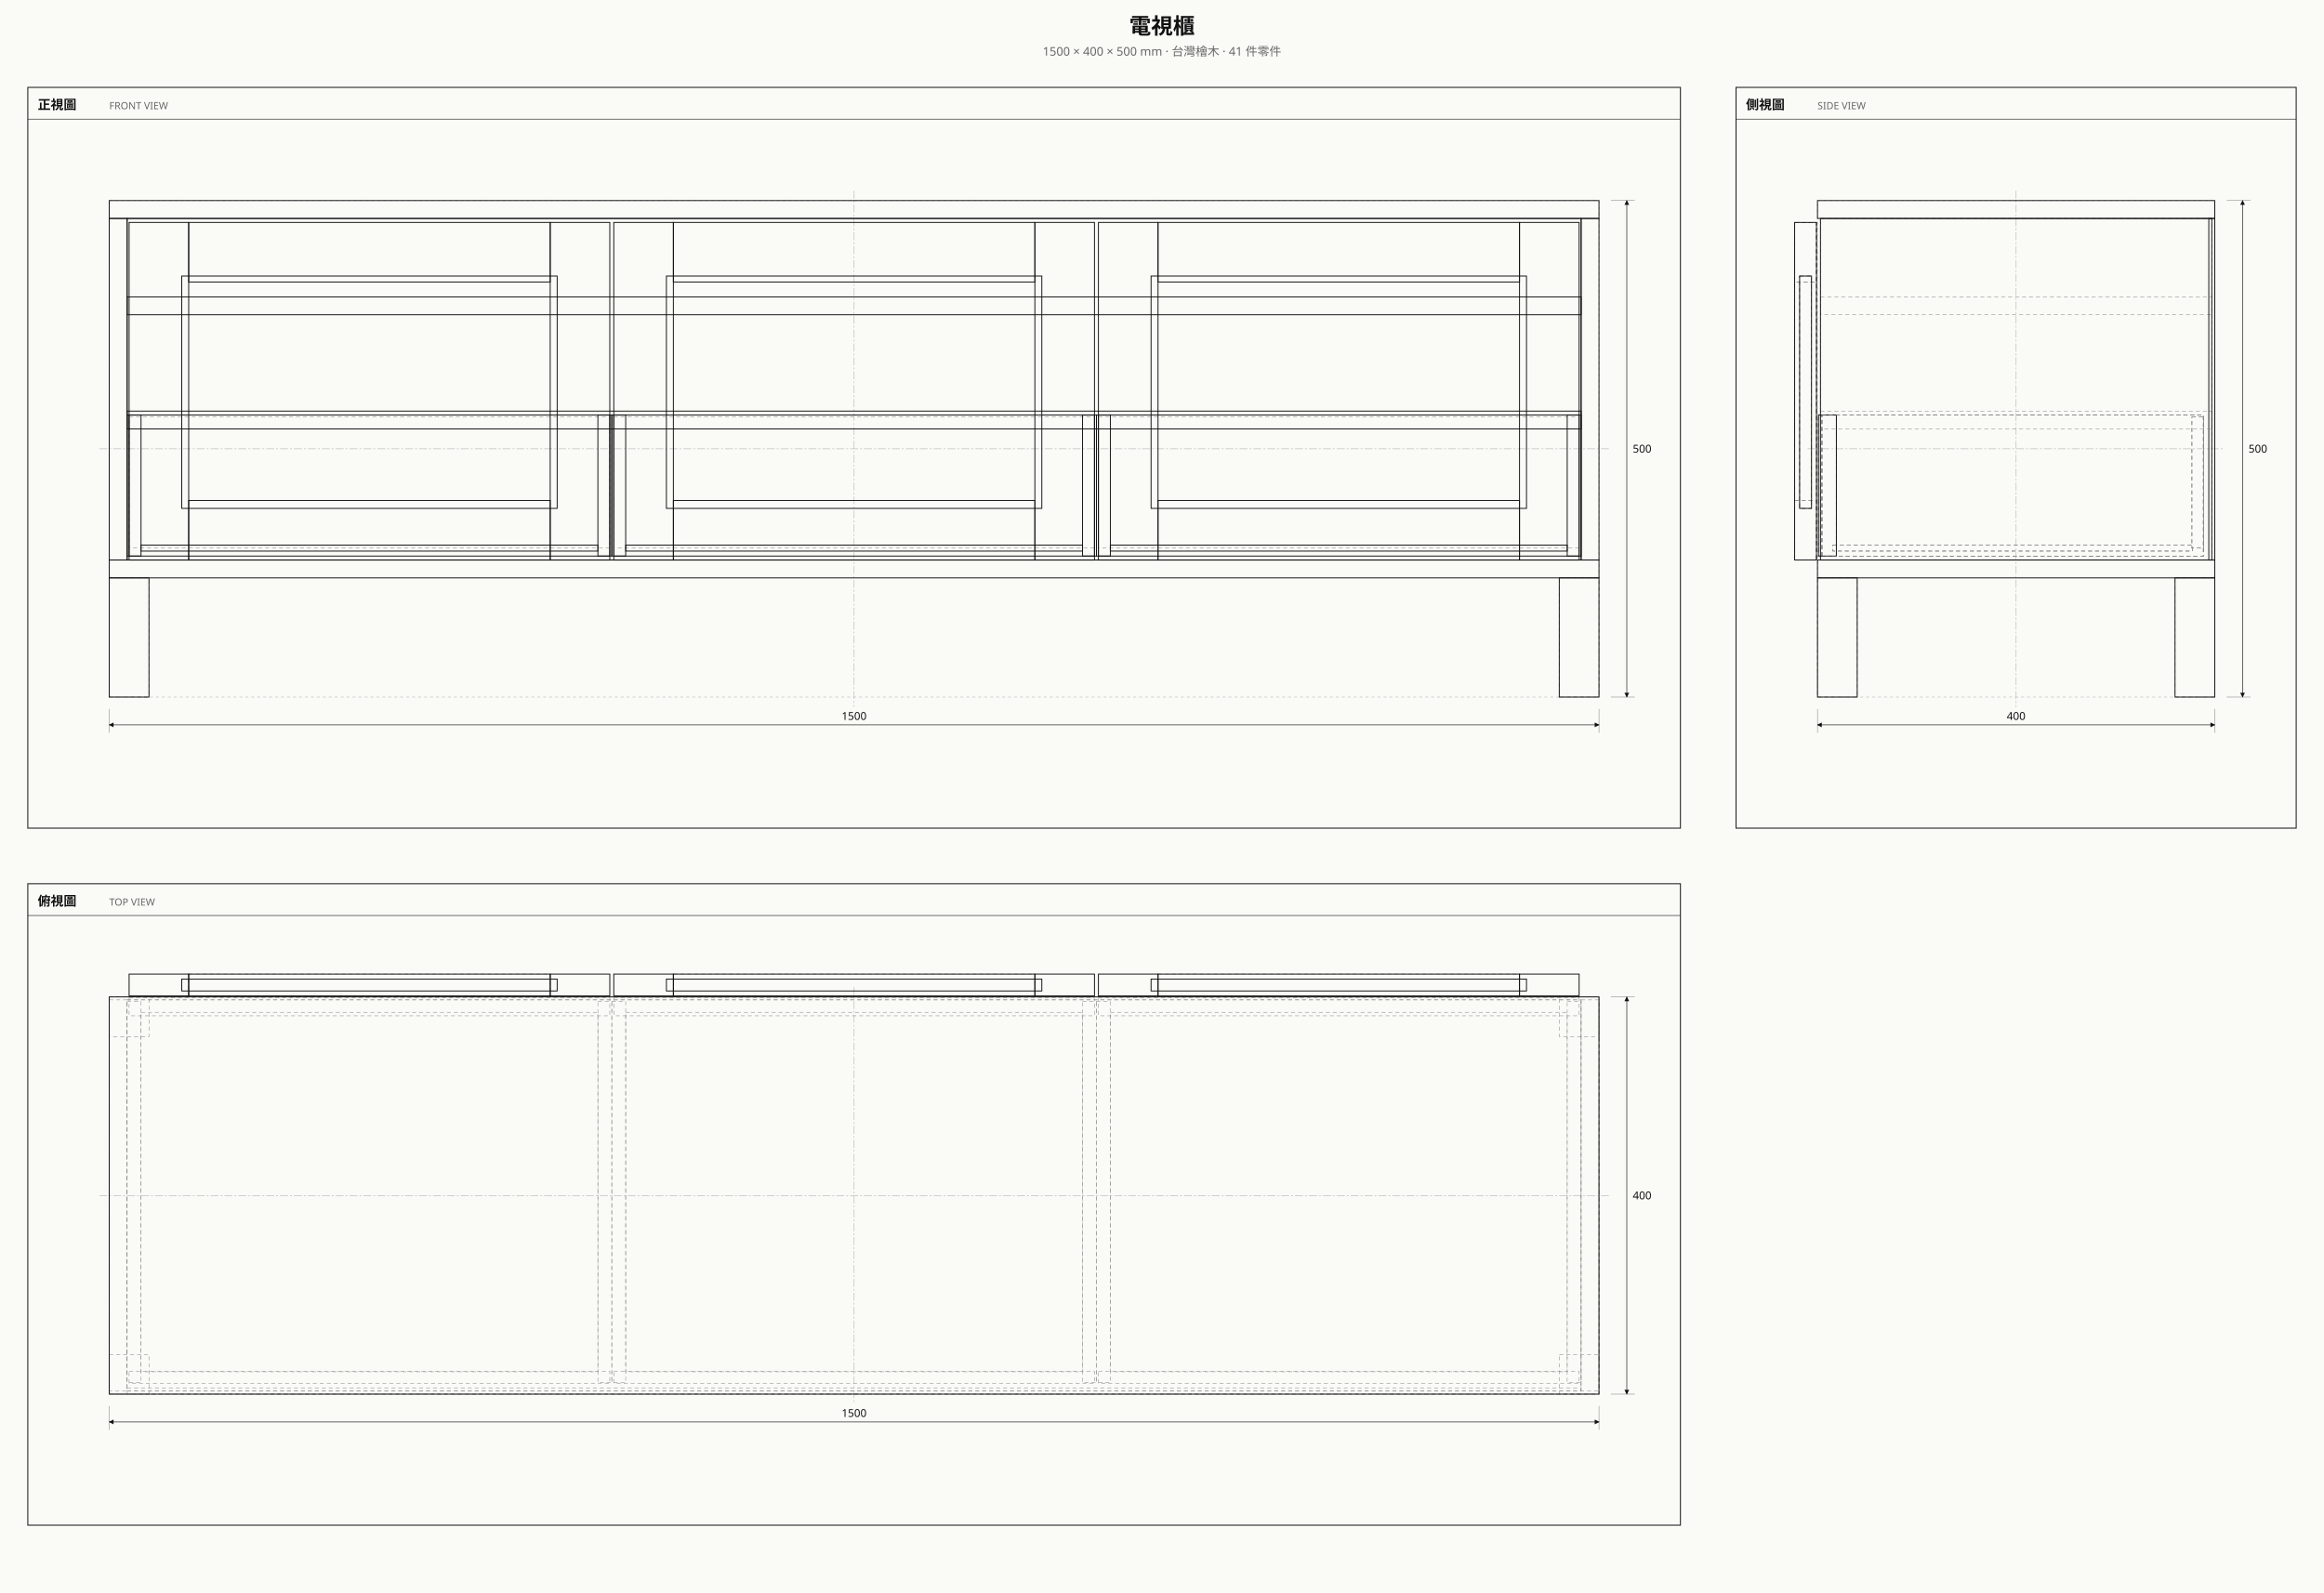
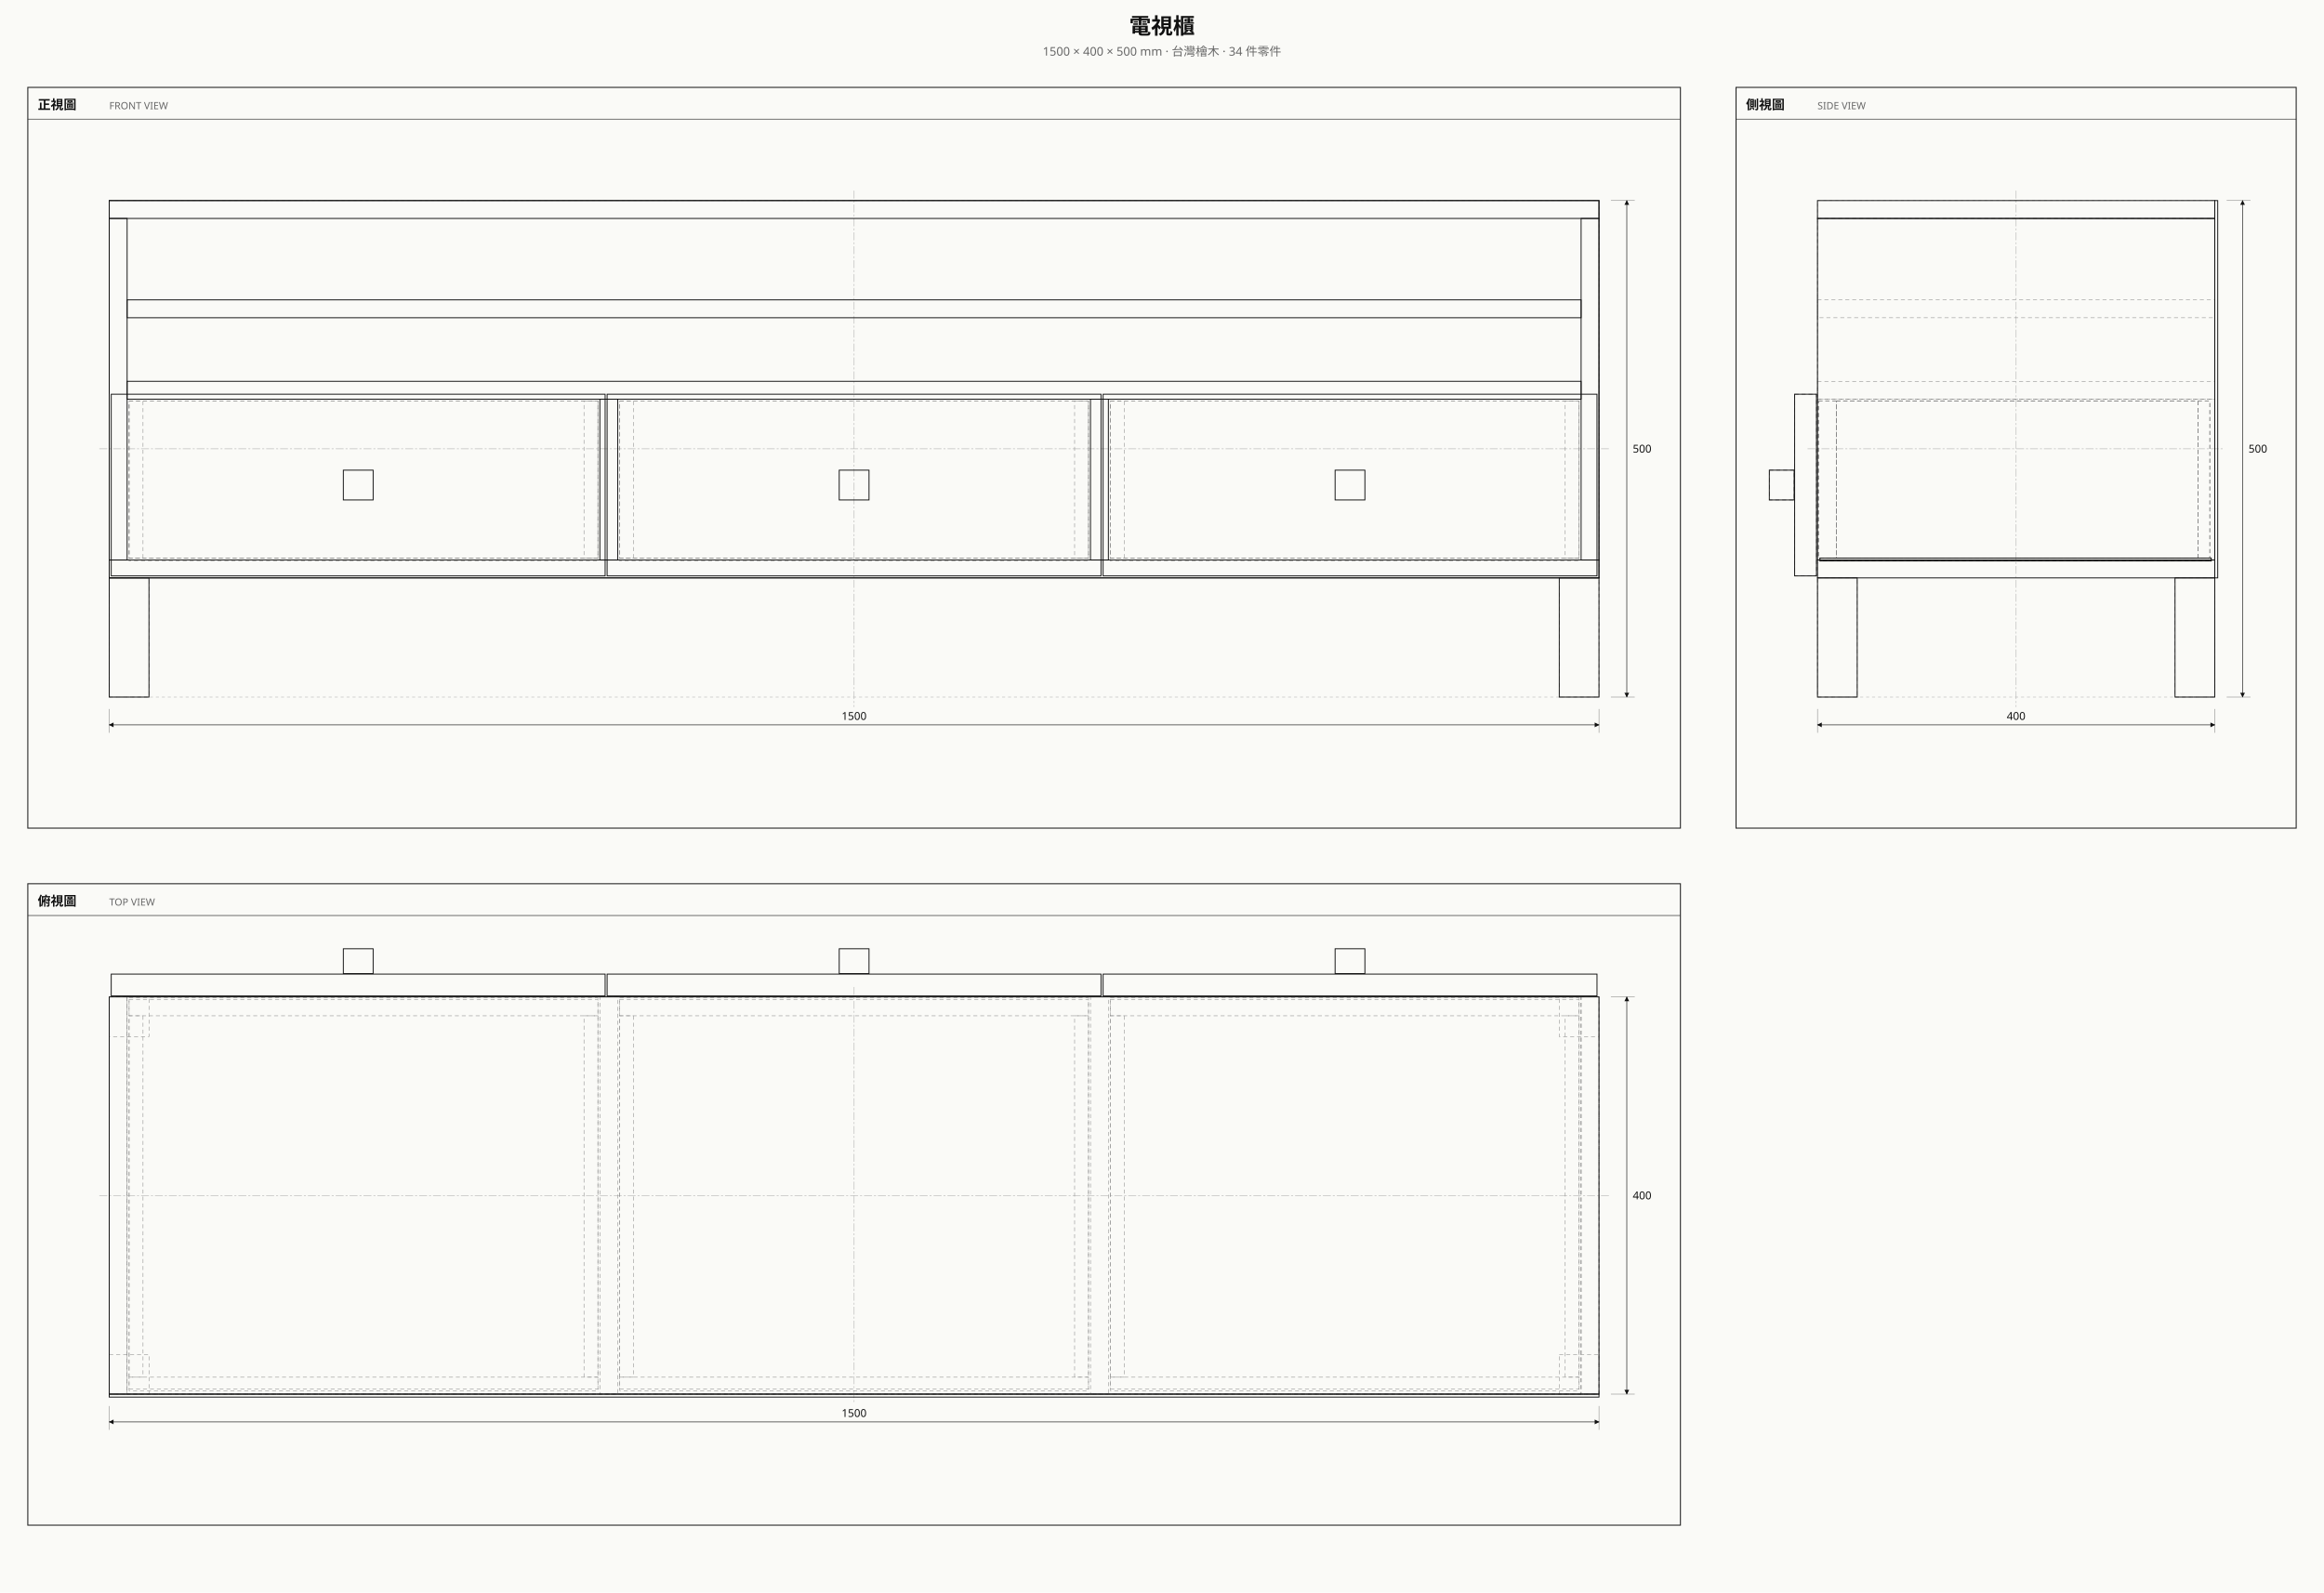
<svg xmlns="http://www.w3.org/2000/svg" viewBox="-20 -10 2340 1604" width="2340">
  <defs>
    <marker id="arr-front" viewBox="0 0 10 10" refX="9" refY="5" markerWidth="8" markerHeight="8" orient="auto-start-reverse">
      <path d="M 0 0 L 10 5 L 0 10 z" fill="#111" />
    </marker>
    <marker id="arr-side" viewBox="0 0 10 10" refX="9" refY="5" markerWidth="8" markerHeight="8" orient="auto-start-reverse">
      <path d="M 0 0 L 10 5 L 0 10 z" fill="#111" />
    </marker>
    <marker id="arr-top" viewBox="0 0 10 10" refX="9" refY="5" markerWidth="8" markerHeight="8" orient="auto-start-reverse">
      <path d="M 0 0 L 10 5 L 0 10 z" fill="#111" />
    </marker>
  </defs>
  <rect x="-20" y="-10" width="2340" height="1604" fill="#fafaf7" />
  <text x="1150" y="24" text-anchor="middle" font-size="22" font-weight="700" fill="#111" font-family="sans-serif">電視櫃</text>
-   <text x="1150" y="46" text-anchor="middle" font-size="12" fill="#666" font-family="sans-serif">1500 × 400 × 500 mm · 台灣檜木 · 41 件零件</text>
+   <text x="1150" y="46" text-anchor="middle" font-size="12" fill="#666" font-family="sans-serif">1500 × 400 × 500 mm · 台灣檜木 · 34 件零件</text>
  <g transform="translate(0, 70)">
    <g transform="translate(840.0, 622.0)">
      <rect x="-832.0" y="-614.0" width="1664.0" height="746.0" fill="none" stroke="#222" stroke-width="1" />
      <line x1="-832.0" y1="-582.0" x2="832.0" y2="-582.0" stroke="#222" stroke-width="0.6" />
      <text x="-822.0" y="-592.0" font-size="13" font-weight="700" fill="#111" font-family="sans-serif">正視圖</text>
      <text x="-750.0" y="-592.0" font-size="10" fill="#666" font-family="sans-serif">FRONT VIEW</text>
      <g stroke="#888" stroke-width="0.5" stroke-dasharray="8 2 2 2" opacity="0.7">
        <line x1="0" y1="-510.0" x2="0" y2="10.0" />
        <line x1="-760.0" y1="-250.0" x2="760.0" y2="-250.0" />
      </g>
      <rect x="-750.0" y="-500.0" width="1500.0" height="500.0" fill="none" stroke="#999" stroke-dasharray="3 3" stroke-width="0.5" opacity="0.8" />
-       <rect x="-732.0" y="-482.0" width="1464.0" height="344.0" fill="none" stroke="#111" stroke-width="0.9" />
-       <rect x="-730.0" y="-282.0" width="484.0" height="132.0" fill="none" stroke="#888" stroke-width="0.5" stroke-dasharray="4 3" />
-       <rect x="-242.0" y="-282.0" width="484.0" height="132.0" fill="none" stroke="#888" stroke-width="0.5" stroke-dasharray="4 3" />
-       <rect x="246.0" y="-282.0" width="484.0" height="132.0" fill="none" stroke="#888" stroke-width="0.5" stroke-dasharray="4 3" />
+       <rect x="-750.0" y="-500.0" width="1500.0" height="380.0" fill="none" stroke="#111" stroke-width="0.9" />
+       <rect x="258.0" y="-298.0" width="472.0" height="158.0" fill="none" stroke="#888" stroke-width="0.5" stroke-dasharray="4 3" />
+       <rect x="-236.0" y="-298.0" width="472.0" height="158.0" fill="none" stroke="#888" stroke-width="0.5" stroke-dasharray="4 3" />
+       <rect x="-730.0" y="-298.0" width="472.0" height="158.0" fill="none" stroke="#888" stroke-width="0.5" stroke-dasharray="4 3" />
+       <rect x="710.0" y="-120.0" width="40.0" height="120.0" fill="none" stroke="#888" stroke-width="0.5" stroke-dasharray="4 3" />
      <rect x="-750.0" y="-120.0" width="40.0" height="120.0" fill="none" stroke="#888" stroke-width="0.5" stroke-dasharray="4 3" />
-       <rect x="710.0" y="-120.0" width="40.0" height="120.0" fill="none" stroke="#888" stroke-width="0.5" stroke-dasharray="4 3" />
-       <rect x="-718.0" y="-153.0" width="460.0" height="6.0" fill="none" stroke="#111" stroke-width="0.9" />
-       <rect x="-230.0" y="-153.0" width="460.0" height="6.0" fill="none" stroke="#111" stroke-width="0.9" />
-       <rect x="258.0" y="-153.0" width="460.0" height="6.0" fill="none" stroke="#111" stroke-width="0.9" />
-       <rect x="-732.0" y="-284.0" width="14.0" height="142.0" fill="none" stroke="#111" stroke-width="0.9" />
-       <rect x="-258.0" y="-284.0" width="14.0" height="142.0" fill="none" stroke="#111" stroke-width="0.9" />
-       <rect x="-244.0" y="-284.0" width="14.0" height="142.0" fill="none" stroke="#111" stroke-width="0.9" />
-       <rect x="230.0" y="-284.0" width="14.0" height="142.0" fill="none" stroke="#111" stroke-width="0.9" />
-       <rect x="244.0" y="-284.0" width="14.0" height="142.0" fill="none" stroke="#111" stroke-width="0.9" />
-       <rect x="718.0" y="-284.0" width="14.0" height="142.0" fill="none" stroke="#111" stroke-width="0.9" />
-       <rect x="-750.0" y="-482.0" width="18.0" height="344.0" fill="none" stroke="#111" stroke-width="0.9" />
-       <rect x="732.0" y="-482.0" width="18.0" height="344.0" fill="none" stroke="#111" stroke-width="0.9" />
-       <rect x="-732.0" y="-403.0" width="1464.0" height="18.0" fill="none" stroke="#111" stroke-width="0.9" />
-       <rect x="-732.0" y="-288.0" width="1464.0" height="18.0" fill="none" stroke="#111" stroke-width="0.9" />
-       <rect x="-730.0" y="-284.0" width="484.0" height="142.0" fill="none" stroke="#111" stroke-width="0.9" />
-       <rect x="-242.0" y="-284.0" width="484.0" height="142.0" fill="none" stroke="#111" stroke-width="0.9" />
-       <rect x="246.0" y="-284.0" width="484.0" height="142.0" fill="none" stroke="#111" stroke-width="0.9" />
+       <rect x="716.0" y="-298.0" width="14.0" height="158.0" fill="none" stroke="#888" stroke-width="0.5" stroke-dasharray="4 3" />
+       <rect x="258.0" y="-298.0" width="14.0" height="158.0" fill="none" stroke="#888" stroke-width="0.5" stroke-dasharray="4 3" />
+       <rect x="222.0" y="-298.0" width="14.0" height="158.0" fill="none" stroke="#888" stroke-width="0.5" stroke-dasharray="4 3" />
+       <rect x="-236.0" y="-298.0" width="14.0" height="158.0" fill="none" stroke="#888" stroke-width="0.5" stroke-dasharray="4 3" />
+       <rect x="-272.0" y="-298.0" width="14.0" height="158.0" fill="none" stroke="#888" stroke-width="0.5" stroke-dasharray="4 3" />
+       <rect x="-730.0" y="-298.0" width="14.0" height="158.0" fill="none" stroke="#888" stroke-width="0.5" stroke-dasharray="4 3" />
+       <rect x="258.0" y="-140.0" width="472.0" height="3.0" fill="none" stroke="#888" stroke-width="0.5" stroke-dasharray="4 3" />
+       <rect x="-236.0" y="-140.0" width="472.0" height="3.0" fill="none" stroke="#888" stroke-width="0.5" stroke-dasharray="4 3" />
+       <rect x="-730.0" y="-140.0" width="472.0" height="3.0" fill="none" stroke="#888" stroke-width="0.5" stroke-dasharray="4 3" />
+       <rect x="258.0" y="-298.0" width="472.0" height="158.0" fill="none" stroke="#888" stroke-width="0.5" stroke-dasharray="4 3" />
+       <rect x="-236.0" y="-298.0" width="472.0" height="158.0" fill="none" stroke="#888" stroke-width="0.5" stroke-dasharray="4 3" />
+       <rect x="-730.0" y="-298.0" width="472.0" height="158.0" fill="none" stroke="#888" stroke-width="0.5" stroke-dasharray="4 3" />
+       <rect x="710.0" y="-120.0" width="40.0" height="120.0" fill="none" stroke="#111" stroke-width="0.9" />
      <rect x="-750.0" y="-120.0" width="40.0" height="120.0" fill="none" stroke="#111" stroke-width="0.9" />
-       <rect x="710.0" y="-120.0" width="40.0" height="120.0" fill="none" stroke="#111" stroke-width="0.9" />
      <rect x="-750.0" y="-500.0" width="1500.0" height="18.0" fill="none" stroke="#111" stroke-width="0.9" />
      <rect x="-750.0" y="-138.0" width="1500.0" height="18.0" fill="none" stroke="#111" stroke-width="0.9" />
-       <rect x="-677.0" y="-424.0" width="378.0" height="234.0" fill="none" stroke="#111" stroke-width="0.9" />
-       <rect x="-189.0" y="-424.0" width="378.0" height="234.0" fill="none" stroke="#111" stroke-width="0.9" />
-       <rect x="299.0" y="-424.0" width="378.0" height="234.0" fill="none" stroke="#111" stroke-width="0.9" />
-       <rect x="-670.0" y="-478.0" width="364.0" height="60.0" fill="none" stroke="#111" stroke-width="0.9" />
-       <rect x="-670.0" y="-198.0" width="364.0" height="60.0" fill="none" stroke="#111" stroke-width="0.9" />
-       <rect x="-730.0" y="-478.0" width="60.0" height="340.0" fill="none" stroke="#111" stroke-width="0.9" />
-       <rect x="-306.0" y="-478.0" width="60.0" height="340.0" fill="none" stroke="#111" stroke-width="0.9" />
-       <rect x="-182.0" y="-478.0" width="364.0" height="60.0" fill="none" stroke="#111" stroke-width="0.9" />
-       <rect x="-182.0" y="-198.0" width="364.0" height="60.0" fill="none" stroke="#111" stroke-width="0.9" />
-       <rect x="-242.0" y="-478.0" width="60.0" height="340.0" fill="none" stroke="#111" stroke-width="0.9" />
-       <rect x="182.0" y="-478.0" width="60.0" height="340.0" fill="none" stroke="#111" stroke-width="0.9" />
-       <rect x="306.0" y="-478.0" width="364.0" height="60.0" fill="none" stroke="#111" stroke-width="0.9" />
-       <rect x="306.0" y="-198.0" width="364.0" height="60.0" fill="none" stroke="#111" stroke-width="0.9" />
-       <rect x="246.0" y="-478.0" width="60.0" height="340.0" fill="none" stroke="#111" stroke-width="0.9" />
-       <rect x="670.0" y="-478.0" width="60.0" height="340.0" fill="none" stroke="#111" stroke-width="0.9" />
+       <rect x="732.0" y="-482.0" width="18.0" height="344.0" fill="none" stroke="#111" stroke-width="0.9" />
+       <rect x="-750.0" y="-482.0" width="18.0" height="344.0" fill="none" stroke="#111" stroke-width="0.9" />
+       <rect x="238.0" y="-300.0" width="18.0" height="162.0" fill="none" stroke="#111" stroke-width="0.9" />
+       <rect x="-256.0" y="-300.0" width="18.0" height="162.0" fill="none" stroke="#111" stroke-width="0.9" />
+       <rect x="-732.0" y="-318.0" width="1464.0" height="18.0" fill="none" stroke="#111" stroke-width="0.9" />
+       <rect x="-732.0" y="-400.0" width="1464.0" height="18.0" fill="none" stroke="#111" stroke-width="0.9" />
+       <rect x="250.7" y="-305.0" width="497.3" height="183.0" fill="none" stroke="#111" stroke-width="0.9" />
+       <rect x="-248.7" y="-305.0" width="497.3" height="183.0" fill="none" stroke="#111" stroke-width="0.9" />
+       <rect x="-748.0" y="-305.0" width="497.3" height="183.0" fill="none" stroke="#111" stroke-width="0.9" />
+       <rect x="484.3" y="-228.5" width="30.0" height="30.0" fill="none" stroke="#111" stroke-width="0.9" />
+       <rect x="-15.0" y="-228.5" width="30.0" height="30.0" fill="none" stroke="#111" stroke-width="0.9" />
+       <rect x="-514.3" y="-228.5" width="30.0" height="30.0" fill="none" stroke="#111" stroke-width="0.9" />
      <g stroke="#111" fill="#111" stroke-width="0.6" font-family="sans-serif">
        <line x1="-750.0" y1="12.0" x2="-750.0" y2="36.0" stroke-width="0.4" stroke="#666" />
        <line x1="750.0" y1="12.0" x2="750.0" y2="36.0" stroke-width="0.4" stroke="#666" />
        <line x1="-750.0" y1="28.0" x2="750.0" y2="28.0" marker-start="url(#arr-front)" marker-end="url(#arr-front)" />
        <text x="0" y="23.0" text-anchor="middle" font-size="11" stroke="none">1500</text>
      </g>
      <g stroke="#111" fill="#111" stroke-width="0.6" font-family="sans-serif">
        <line x1="762.0" y1="-500.0" x2="786.0" y2="-500.0" stroke-width="0.4" stroke="#666" />
        <line x1="762.0" y1="0.0" x2="786.0" y2="0.0" stroke-width="0.4" stroke="#666" />
        <line x1="778.0" y1="-500.0" x2="778.0" y2="0.0" marker-start="url(#arr-front)" marker-end="url(#arr-front)" />
        <text x="784.0" y="-250.0" text-anchor="start" dominant-baseline="middle" font-size="11" stroke="none">500</text>
      </g>
    </g>
    <g transform="translate(1720, 0)">
      <g transform="translate(290.0, 622.0)">
        <rect x="-282.0" y="-614.0" width="564.0" height="746.0" fill="none" stroke="#222" stroke-width="1" />
        <line x1="-282.0" y1="-582.0" x2="282.0" y2="-582.0" stroke="#222" stroke-width="0.6" />
        <text x="-272.0" y="-592.0" font-size="13" font-weight="700" fill="#111" font-family="sans-serif">側視圖</text>
        <text x="-200.0" y="-592.0" font-size="10" fill="#666" font-family="sans-serif">SIDE VIEW</text>
        <g stroke="#888" stroke-width="0.5" stroke-dasharray="8 2 2 2" opacity="0.7">
          <line x1="0" y1="-510.0" x2="0" y2="10.0" />
          <line x1="-210.0" y1="-250.0" x2="210.0" y2="-250.0" />
        </g>
        <rect x="-200.0" y="-500.0" width="400.0" height="500.0" fill="none" stroke="#999" stroke-dasharray="3 3" stroke-width="0.5" opacity="0.8" />
-         <rect x="-197.0" y="-482.0" width="394.0" height="344.0" fill="none" stroke="#888" stroke-width="0.5" stroke-dasharray="4 3" />
-         <rect x="-195.5" y="-284.0" width="384.0" height="142.0" fill="none" stroke="#888" stroke-width="0.5" stroke-dasharray="4 3" />
+         <rect x="-200.0" y="-482.0" width="400.0" height="344.0" fill="none" stroke="#888" stroke-width="0.5" stroke-dasharray="4 3" />
+         <rect x="-181.0" y="-298.0" width="364.0" height="158.0" fill="none" stroke="#888" stroke-width="0.5" stroke-dasharray="4 3" />
        <rect x="-200.0" y="-120.0" width="40.0" height="120.0" fill="none" stroke="#888" stroke-width="0.5" stroke-dasharray="4 3" />
        <rect x="160.0" y="-120.0" width="40.0" height="120.0" fill="none" stroke="#888" stroke-width="0.5" stroke-dasharray="4 3" />
-         <rect x="-223.0" y="-478.0" width="22.0" height="340.0" fill="none" stroke="#888" stroke-width="0.5" stroke-dasharray="4 3" />
-         <rect x="-223.0" y="-478.0" width="22.0" height="60.0" fill="none" stroke="#888" stroke-width="0.5" stroke-dasharray="4 3" />
-         <rect x="-223.0" y="-198.0" width="22.0" height="60.0" fill="none" stroke="#888" stroke-width="0.5" stroke-dasharray="4 3" />
-         <rect x="-218.0" y="-424.0" width="12.0" height="234.0" fill="none" stroke="#888" stroke-width="0.5" stroke-dasharray="4 3" />
-         <rect x="-184.5" y="-153.0" width="362.0" height="6.0" fill="none" stroke="#888" stroke-width="0.5" stroke-dasharray="4 3" />
-         <rect x="-199.0" y="-284.0" width="18.0" height="142.0" fill="none" stroke="#888" stroke-width="0.5" stroke-dasharray="4 3" />
-         <rect x="177.0" y="-282.0" width="12.0" height="132.0" fill="none" stroke="#888" stroke-width="0.5" stroke-dasharray="4 3" />
-         <rect x="-223.0" y="-478.0" width="22.0" height="340.0" fill="none" stroke="#888" stroke-width="0.5" stroke-dasharray="4 3" />
-         <rect x="-195.5" y="-284.0" width="384.0" height="142.0" fill="none" stroke="#888" stroke-width="0.5" stroke-dasharray="4 3" />
-         <rect x="-195.5" y="-284.0" width="384.0" height="142.0" fill="none" stroke="#888" stroke-width="0.5" stroke-dasharray="4 3" />
-         <rect x="-223.0" y="-478.0" width="22.0" height="340.0" fill="none" stroke="#888" stroke-width="0.5" stroke-dasharray="4 3" />
-         <rect x="-223.0" y="-478.0" width="22.0" height="60.0" fill="none" stroke="#888" stroke-width="0.5" stroke-dasharray="4 3" />
-         <rect x="-223.0" y="-198.0" width="22.0" height="60.0" fill="none" stroke="#888" stroke-width="0.5" stroke-dasharray="4 3" />
-         <rect x="-218.0" y="-424.0" width="12.0" height="234.0" fill="none" stroke="#888" stroke-width="0.5" stroke-dasharray="4 3" />
-         <rect x="-184.5" y="-153.0" width="362.0" height="6.0" fill="none" stroke="#888" stroke-width="0.5" stroke-dasharray="4 3" />
-         <rect x="-199.0" y="-284.0" width="18.0" height="142.0" fill="none" stroke="#888" stroke-width="0.5" stroke-dasharray="4 3" />
-         <rect x="177.0" y="-282.0" width="12.0" height="132.0" fill="none" stroke="#888" stroke-width="0.5" stroke-dasharray="4 3" />
-         <rect x="-223.0" y="-478.0" width="22.0" height="340.0" fill="none" stroke="#888" stroke-width="0.5" stroke-dasharray="4 3" />
-         <rect x="-195.5" y="-284.0" width="384.0" height="142.0" fill="none" stroke="#888" stroke-width="0.5" stroke-dasharray="4 3" />
-         <rect x="-195.5" y="-284.0" width="384.0" height="142.0" fill="none" stroke="#888" stroke-width="0.5" stroke-dasharray="4 3" />
-         <rect x="-223.0" y="-478.0" width="22.0" height="340.0" fill="none" stroke="#888" stroke-width="0.5" stroke-dasharray="4 3" />
-         <rect x="-223.0" y="-478.0" width="22.0" height="60.0" fill="none" stroke="#888" stroke-width="0.5" stroke-dasharray="4 3" />
-         <rect x="-223.0" y="-198.0" width="22.0" height="60.0" fill="none" stroke="#888" stroke-width="0.5" stroke-dasharray="4 3" />
-         <rect x="-218.0" y="-424.0" width="12.0" height="234.0" fill="none" stroke="#111" stroke-width="0.9" />
-         <rect x="-184.5" y="-153.0" width="362.0" height="6.0" fill="none" stroke="#888" stroke-width="0.5" stroke-dasharray="4 3" />
-         <rect x="-199.0" y="-284.0" width="18.0" height="142.0" fill="none" stroke="#111" stroke-width="0.9" />
-         <rect x="177.0" y="-282.0" width="12.0" height="132.0" fill="none" stroke="#888" stroke-width="0.5" stroke-dasharray="4 3" />
-         <rect x="-223.0" y="-478.0" width="22.0" height="340.0" fill="none" stroke="#111" stroke-width="0.9" />
-         <rect x="-197.0" y="-403.0" width="394.0" height="18.0" fill="none" stroke="#888" stroke-width="0.5" stroke-dasharray="4 3" />
-         <rect x="194.0" y="-482.0" width="6.0" height="344.0" fill="none" stroke="#111" stroke-width="0.9" />
-         <rect x="-197.0" y="-288.0" width="394.0" height="18.0" fill="none" stroke="#888" stroke-width="0.5" stroke-dasharray="4 3" />
-         <rect x="-195.5" y="-284.0" width="384.0" height="142.0" fill="none" stroke="#888" stroke-width="0.5" stroke-dasharray="4 3" />
+         <rect x="-248.5" y="-228.5" width="25.0" height="30.0" fill="none" stroke="#888" stroke-width="0.5" stroke-dasharray="4 3" />
+         <rect x="-199.0" y="-298.0" width="18.0" height="158.0" fill="none" stroke="#888" stroke-width="0.5" stroke-dasharray="4 3" />
+         <rect x="183.0" y="-298.0" width="12.0" height="158.0" fill="none" stroke="#888" stroke-width="0.5" stroke-dasharray="4 3" />
+         <rect x="-181.0" y="-298.0" width="364.0" height="158.0" fill="none" stroke="#888" stroke-width="0.5" stroke-dasharray="4 3" />
+         <rect x="-197.5" y="-140.0" width="394.0" height="3.0" fill="none" stroke="#888" stroke-width="0.5" stroke-dasharray="4 3" />
+         <rect x="-223.0" y="-305.0" width="22.0" height="183.0" fill="none" stroke="#888" stroke-width="0.5" stroke-dasharray="4 3" />
+         <rect x="-200.0" y="-300.0" width="400.0" height="162.0" fill="none" stroke="#888" stroke-width="0.5" stroke-dasharray="4 3" />
+         <rect x="-181.0" y="-298.0" width="364.0" height="158.0" fill="none" stroke="#888" stroke-width="0.5" stroke-dasharray="4 3" />
+         <rect x="-248.5" y="-228.5" width="25.0" height="30.0" fill="none" stroke="#888" stroke-width="0.5" stroke-dasharray="4 3" />
+         <rect x="-199.0" y="-298.0" width="18.0" height="158.0" fill="none" stroke="#888" stroke-width="0.5" stroke-dasharray="4 3" />
+         <rect x="183.0" y="-298.0" width="12.0" height="158.0" fill="none" stroke="#888" stroke-width="0.5" stroke-dasharray="4 3" />
+         <rect x="-181.0" y="-298.0" width="364.0" height="158.0" fill="none" stroke="#888" stroke-width="0.5" stroke-dasharray="4 3" />
+         <rect x="-197.5" y="-140.0" width="394.0" height="3.0" fill="none" stroke="#888" stroke-width="0.5" stroke-dasharray="4 3" />
+         <rect x="-223.0" y="-305.0" width="22.0" height="183.0" fill="none" stroke="#888" stroke-width="0.5" stroke-dasharray="4 3" />
+         <rect x="-200.0" y="-300.0" width="400.0" height="162.0" fill="none" stroke="#888" stroke-width="0.5" stroke-dasharray="4 3" />
+         <rect x="-181.0" y="-298.0" width="364.0" height="158.0" fill="none" stroke="#888" stroke-width="0.5" stroke-dasharray="4 3" />
+         <rect x="-248.5" y="-228.5" width="25.0" height="30.0" fill="none" stroke="#111" stroke-width="0.9" />
+         <rect x="-199.0" y="-298.0" width="18.0" height="158.0" fill="none" stroke="#888" stroke-width="0.5" stroke-dasharray="4 3" />
+         <rect x="183.0" y="-298.0" width="12.0" height="158.0" fill="none" stroke="#888" stroke-width="0.5" stroke-dasharray="4 3" />
+         <rect x="-181.0" y="-298.0" width="364.0" height="158.0" fill="none" stroke="#888" stroke-width="0.5" stroke-dasharray="4 3" />
+         <rect x="-197.5" y="-140.0" width="394.0" height="3.0" fill="none" stroke="#111" stroke-width="0.9" />
+         <rect x="-200.0" y="-318.0" width="400.0" height="18.0" fill="none" stroke="#888" stroke-width="0.5" stroke-dasharray="4 3" />
+         <rect x="-200.0" y="-400.0" width="400.0" height="18.0" fill="none" stroke="#888" stroke-width="0.5" stroke-dasharray="4 3" />
+         <rect x="-223.0" y="-305.0" width="22.0" height="183.0" fill="none" stroke="#111" stroke-width="0.9" />
        <rect x="-200.0" y="-120.0" width="40.0" height="120.0" fill="none" stroke="#111" stroke-width="0.9" />
        <rect x="160.0" y="-120.0" width="40.0" height="120.0" fill="none" stroke="#111" stroke-width="0.9" />
        <rect x="-200.0" y="-500.0" width="400.0" height="18.0" fill="none" stroke="#111" stroke-width="0.9" />
        <rect x="-200.0" y="-138.0" width="400.0" height="18.0" fill="none" stroke="#111" stroke-width="0.9" />
-         <rect x="-197.0" y="-482.0" width="394.0" height="344.0" fill="none" stroke="#111" stroke-width="0.9" />
+         <rect x="-200.0" y="-482.0" width="400.0" height="344.0" fill="none" stroke="#111" stroke-width="0.9" />
+         <rect x="200.0" y="-500.0" width="3.0" height="380.0" fill="none" stroke="#111" stroke-width="0.9" />
        <g stroke="#111" fill="#111" stroke-width="0.6" font-family="sans-serif">
          <line x1="-200.0" y1="12.0" x2="-200.0" y2="36.0" stroke-width="0.4" stroke="#666" />
          <line x1="200.0" y1="12.0" x2="200.0" y2="36.0" stroke-width="0.4" stroke="#666" />
          <line x1="-200.0" y1="28.0" x2="200.0" y2="28.0" marker-start="url(#arr-side)" marker-end="url(#arr-side)" />
          <text x="0" y="23.0" text-anchor="middle" font-size="11" stroke="none">400</text>
        </g>
        <g stroke="#111" fill="#111" stroke-width="0.6" font-family="sans-serif">
          <line x1="212.0" y1="-500.0" x2="236.0" y2="-500.0" stroke-width="0.4" stroke="#666" />
          <line x1="212.0" y1="0.0" x2="236.0" y2="0.0" stroke-width="0.4" stroke="#666" />
          <line x1="228.0" y1="-500.0" x2="228.0" y2="0.0" marker-start="url(#arr-side)" marker-end="url(#arr-side)" />
          <text x="234.0" y="-250.0" text-anchor="start" dominant-baseline="middle" font-size="11" stroke="none">500</text>
        </g>
      </g>
    </g>
    <g transform="translate(0, 802)">
      <g transform="translate(840.0, 322.0)">
        <rect x="-832.0" y="-314.0" width="1664.0" height="646.0" fill="none" stroke="#222" stroke-width="1" />
        <line x1="-832.0" y1="-282.0" x2="832.0" y2="-282.0" stroke="#222" stroke-width="0.6" />
        <text x="-822.0" y="-292.0" font-size="13" font-weight="700" fill="#111" font-family="sans-serif">俯視圖</text>
        <text x="-750.0" y="-292.0" font-size="10" fill="#666" font-family="sans-serif">TOP VIEW</text>
        <g stroke="#888" stroke-width="0.5" stroke-dasharray="8 2 2 2" opacity="0.7">
          <line x1="0" y1="-210.0" x2="0" y2="210.0" />
          <line x1="-760.0" y1="0.0" x2="760.0" y2="0.0" />
        </g>
        <rect x="-750.0" y="-200.0" width="1500.0" height="400.0" fill="none" stroke="#999" stroke-dasharray="3 3" stroke-width="0.5" opacity="0.8" />
+         <rect x="710.0" y="-200.0" width="40.0" height="40.0" fill="none" stroke="#888" stroke-width="0.5" stroke-dasharray="4 3" />
+         <rect x="710.0" y="160.0" width="40.0" height="40.0" fill="none" stroke="#888" stroke-width="0.5" stroke-dasharray="4 3" />
        <rect x="-750.0" y="-200.0" width="40.0" height="40.0" fill="none" stroke="#888" stroke-width="0.5" stroke-dasharray="4 3" />
        <rect x="-750.0" y="160.0" width="40.0" height="40.0" fill="none" stroke="#888" stroke-width="0.5" stroke-dasharray="4 3" />
-         <rect x="710.0" y="-200.0" width="40.0" height="40.0" fill="none" stroke="#888" stroke-width="0.5" stroke-dasharray="4 3" />
-         <rect x="710.0" y="160.0" width="40.0" height="40.0" fill="none" stroke="#888" stroke-width="0.5" stroke-dasharray="4 3" />
        <rect x="-750.0" y="-200.0" width="1500.0" height="400.0" fill="none" stroke="#888" stroke-width="0.5" stroke-dasharray="4 3" />
-         <rect x="-718.0" y="-184.5" width="460.0" height="362.0" fill="none" stroke="#888" stroke-width="0.5" stroke-dasharray="4 3" />
-         <rect x="-230.0" y="-184.5" width="460.0" height="362.0" fill="none" stroke="#888" stroke-width="0.5" stroke-dasharray="4 3" />
-         <rect x="258.0" y="-184.5" width="460.0" height="362.0" fill="none" stroke="#888" stroke-width="0.5" stroke-dasharray="4 3" />
-         <rect x="-670.0" y="-223.0" width="364.0" height="22.0" fill="none" stroke="#888" stroke-width="0.5" stroke-dasharray="4 3" />
-         <rect x="-182.0" y="-223.0" width="364.0" height="22.0" fill="none" stroke="#888" stroke-width="0.5" stroke-dasharray="4 3" />
-         <rect x="306.0" y="-223.0" width="364.0" height="22.0" fill="none" stroke="#888" stroke-width="0.5" stroke-dasharray="4 3" />
-         <rect x="-730.0" y="177.0" width="484.0" height="12.0" fill="none" stroke="#888" stroke-width="0.5" stroke-dasharray="4 3" />
-         <rect x="-242.0" y="177.0" width="484.0" height="12.0" fill="none" stroke="#888" stroke-width="0.5" stroke-dasharray="4 3" />
-         <rect x="246.0" y="177.0" width="484.0" height="12.0" fill="none" stroke="#888" stroke-width="0.5" stroke-dasharray="4 3" />
-         <rect x="-730.0" y="-199.0" width="484.0" height="18.0" fill="none" stroke="#888" stroke-width="0.5" stroke-dasharray="4 3" />
-         <rect x="-732.0" y="-195.5" width="14.0" height="384.0" fill="none" stroke="#888" stroke-width="0.5" stroke-dasharray="4 3" />
-         <rect x="-258.0" y="-195.5" width="14.0" height="384.0" fill="none" stroke="#888" stroke-width="0.5" stroke-dasharray="4 3" />
-         <rect x="-242.0" y="-199.0" width="484.0" height="18.0" fill="none" stroke="#888" stroke-width="0.5" stroke-dasharray="4 3" />
-         <rect x="-244.0" y="-195.5" width="14.0" height="384.0" fill="none" stroke="#888" stroke-width="0.5" stroke-dasharray="4 3" />
-         <rect x="230.0" y="-195.5" width="14.0" height="384.0" fill="none" stroke="#888" stroke-width="0.5" stroke-dasharray="4 3" />
-         <rect x="246.0" y="-199.0" width="484.0" height="18.0" fill="none" stroke="#888" stroke-width="0.5" stroke-dasharray="4 3" />
-         <rect x="244.0" y="-195.5" width="14.0" height="384.0" fill="none" stroke="#888" stroke-width="0.5" stroke-dasharray="4 3" />
-         <rect x="718.0" y="-195.5" width="14.0" height="384.0" fill="none" stroke="#888" stroke-width="0.5" stroke-dasharray="4 3" />
-         <rect x="-732.0" y="-197.0" width="1464.0" height="394.0" fill="none" stroke="#888" stroke-width="0.5" stroke-dasharray="4 3" />
-         <rect x="-732.0" y="-197.0" width="1464.0" height="394.0" fill="none" stroke="#888" stroke-width="0.5" stroke-dasharray="4 3" />
-         <rect x="-677.0" y="-218.0" width="378.0" height="12.0" fill="none" stroke="#111" stroke-width="0.9" />
-         <rect x="-189.0" y="-218.0" width="378.0" height="12.0" fill="none" stroke="#111" stroke-width="0.9" />
-         <rect x="299.0" y="-218.0" width="378.0" height="12.0" fill="none" stroke="#111" stroke-width="0.9" />
-         <rect x="-670.0" y="-223.0" width="364.0" height="22.0" fill="none" stroke="#111" stroke-width="0.9" />
-         <rect x="-730.0" y="-223.0" width="60.0" height="22.0" fill="none" stroke="#111" stroke-width="0.9" />
-         <rect x="-306.0" y="-223.0" width="60.0" height="22.0" fill="none" stroke="#111" stroke-width="0.9" />
-         <rect x="-182.0" y="-223.0" width="364.0" height="22.0" fill="none" stroke="#111" stroke-width="0.9" />
-         <rect x="-242.0" y="-223.0" width="60.0" height="22.0" fill="none" stroke="#111" stroke-width="0.9" />
-         <rect x="182.0" y="-223.0" width="60.0" height="22.0" fill="none" stroke="#111" stroke-width="0.9" />
-         <rect x="306.0" y="-223.0" width="364.0" height="22.0" fill="none" stroke="#111" stroke-width="0.9" />
-         <rect x="246.0" y="-223.0" width="60.0" height="22.0" fill="none" stroke="#111" stroke-width="0.9" />
-         <rect x="670.0" y="-223.0" width="60.0" height="22.0" fill="none" stroke="#111" stroke-width="0.9" />
-         <rect x="-750.0" y="-197.0" width="18.0" height="394.0" fill="none" stroke="#888" stroke-width="0.5" stroke-dasharray="4 3" />
-         <rect x="732.0" y="-197.0" width="18.0" height="394.0" fill="none" stroke="#888" stroke-width="0.5" stroke-dasharray="4 3" />
-         <rect x="-732.0" y="194.0" width="1464.0" height="6.0" fill="none" stroke="#888" stroke-width="0.5" stroke-dasharray="4 3" />
+         <rect x="258.0" y="-197.5" width="472.0" height="394.0" fill="none" stroke="#888" stroke-width="0.5" stroke-dasharray="4 3" />
+         <rect x="-236.0" y="-197.5" width="472.0" height="394.0" fill="none" stroke="#888" stroke-width="0.5" stroke-dasharray="4 3" />
+         <rect x="-730.0" y="-197.5" width="472.0" height="394.0" fill="none" stroke="#888" stroke-width="0.5" stroke-dasharray="4 3" />
+         <rect x="484.3" y="-248.5" width="30.0" height="25.0" fill="none" stroke="#111" stroke-width="0.9" />
+         <rect x="-15.0" y="-248.5" width="30.0" height="25.0" fill="none" stroke="#111" stroke-width="0.9" />
+         <rect x="-514.3" y="-248.5" width="30.0" height="25.0" fill="none" stroke="#111" stroke-width="0.9" />
+         <rect x="258.0" y="-199.0" width="472.0" height="18.0" fill="none" stroke="#888" stroke-width="0.5" stroke-dasharray="4 3" />
+         <rect x="258.0" y="183.0" width="472.0" height="12.0" fill="none" stroke="#888" stroke-width="0.5" stroke-dasharray="4 3" />
+         <rect x="716.0" y="-181.0" width="14.0" height="364.0" fill="none" stroke="#888" stroke-width="0.5" stroke-dasharray="4 3" />
+         <rect x="258.0" y="-181.0" width="14.0" height="364.0" fill="none" stroke="#888" stroke-width="0.5" stroke-dasharray="4 3" />
+         <rect x="-236.0" y="-199.0" width="472.0" height="18.0" fill="none" stroke="#888" stroke-width="0.5" stroke-dasharray="4 3" />
+         <rect x="-236.0" y="183.0" width="472.0" height="12.0" fill="none" stroke="#888" stroke-width="0.5" stroke-dasharray="4 3" />
+         <rect x="222.0" y="-181.0" width="14.0" height="364.0" fill="none" stroke="#888" stroke-width="0.5" stroke-dasharray="4 3" />
+         <rect x="-236.0" y="-181.0" width="14.0" height="364.0" fill="none" stroke="#888" stroke-width="0.5" stroke-dasharray="4 3" />
+         <rect x="-730.0" y="-199.0" width="472.0" height="18.0" fill="none" stroke="#888" stroke-width="0.5" stroke-dasharray="4 3" />
+         <rect x="-730.0" y="183.0" width="472.0" height="12.0" fill="none" stroke="#888" stroke-width="0.5" stroke-dasharray="4 3" />
+         <rect x="-272.0" y="-181.0" width="14.0" height="364.0" fill="none" stroke="#888" stroke-width="0.5" stroke-dasharray="4 3" />
+         <rect x="-730.0" y="-181.0" width="14.0" height="364.0" fill="none" stroke="#888" stroke-width="0.5" stroke-dasharray="4 3" />
+         <rect x="238.0" y="-200.0" width="18.0" height="400.0" fill="none" stroke="#888" stroke-width="0.5" stroke-dasharray="4 3" />
+         <rect x="-256.0" y="-200.0" width="18.0" height="400.0" fill="none" stroke="#888" stroke-width="0.5" stroke-dasharray="4 3" />
+         <rect x="250.7" y="-223.0" width="497.3" height="22.0" fill="none" stroke="#111" stroke-width="0.9" />
+         <rect x="-248.7" y="-223.0" width="497.3" height="22.0" fill="none" stroke="#111" stroke-width="0.9" />
+         <rect x="-748.0" y="-223.0" width="497.3" height="22.0" fill="none" stroke="#111" stroke-width="0.9" />
+         <rect x="-732.0" y="-200.0" width="1464.0" height="400.0" fill="none" stroke="#888" stroke-width="0.5" stroke-dasharray="4 3" />
+         <rect x="-732.0" y="-200.0" width="1464.0" height="400.0" fill="none" stroke="#888" stroke-width="0.5" stroke-dasharray="4 3" />
+         <rect x="732.0" y="-200.0" width="18.0" height="400.0" fill="none" stroke="#888" stroke-width="0.5" stroke-dasharray="4 3" />
+         <rect x="-750.0" y="-200.0" width="18.0" height="400.0" fill="none" stroke="#888" stroke-width="0.5" stroke-dasharray="4 3" />
        <rect x="-750.0" y="-200.0" width="1500.0" height="400.0" fill="none" stroke="#111" stroke-width="0.9" />
+         <rect x="-750.0" y="200.0" width="1500.0" height="3.0" fill="none" stroke="#111" stroke-width="0.9" />
        <g stroke="#111" fill="#111" stroke-width="0.6" font-family="sans-serif">
          <line x1="-750.0" y1="212.0" x2="-750.0" y2="236.0" stroke-width="0.4" stroke="#666" />
          <line x1="750.0" y1="212.0" x2="750.0" y2="236.0" stroke-width="0.4" stroke="#666" />
          <line x1="-750.0" y1="228.0" x2="750.0" y2="228.0" marker-start="url(#arr-top)" marker-end="url(#arr-top)" />
          <text x="0" y="223.0" text-anchor="middle" font-size="11" stroke="none">1500</text>
        </g>
        <g stroke="#111" fill="#111" stroke-width="0.6" font-family="sans-serif">
          <line x1="762.0" y1="-200.0" x2="786.0" y2="-200.0" stroke-width="0.4" stroke="#666" />
          <line x1="762.0" y1="200.0" x2="786.0" y2="200.0" stroke-width="0.4" stroke="#666" />
          <line x1="778.0" y1="-200.0" x2="778.0" y2="200.0" marker-start="url(#arr-top)" marker-end="url(#arr-top)" />
          <text x="784.0" y="0.0" text-anchor="start" dominant-baseline="middle" font-size="11" stroke="none">400</text>
        </g>
      </g>
    </g>
  </g>
</svg>
